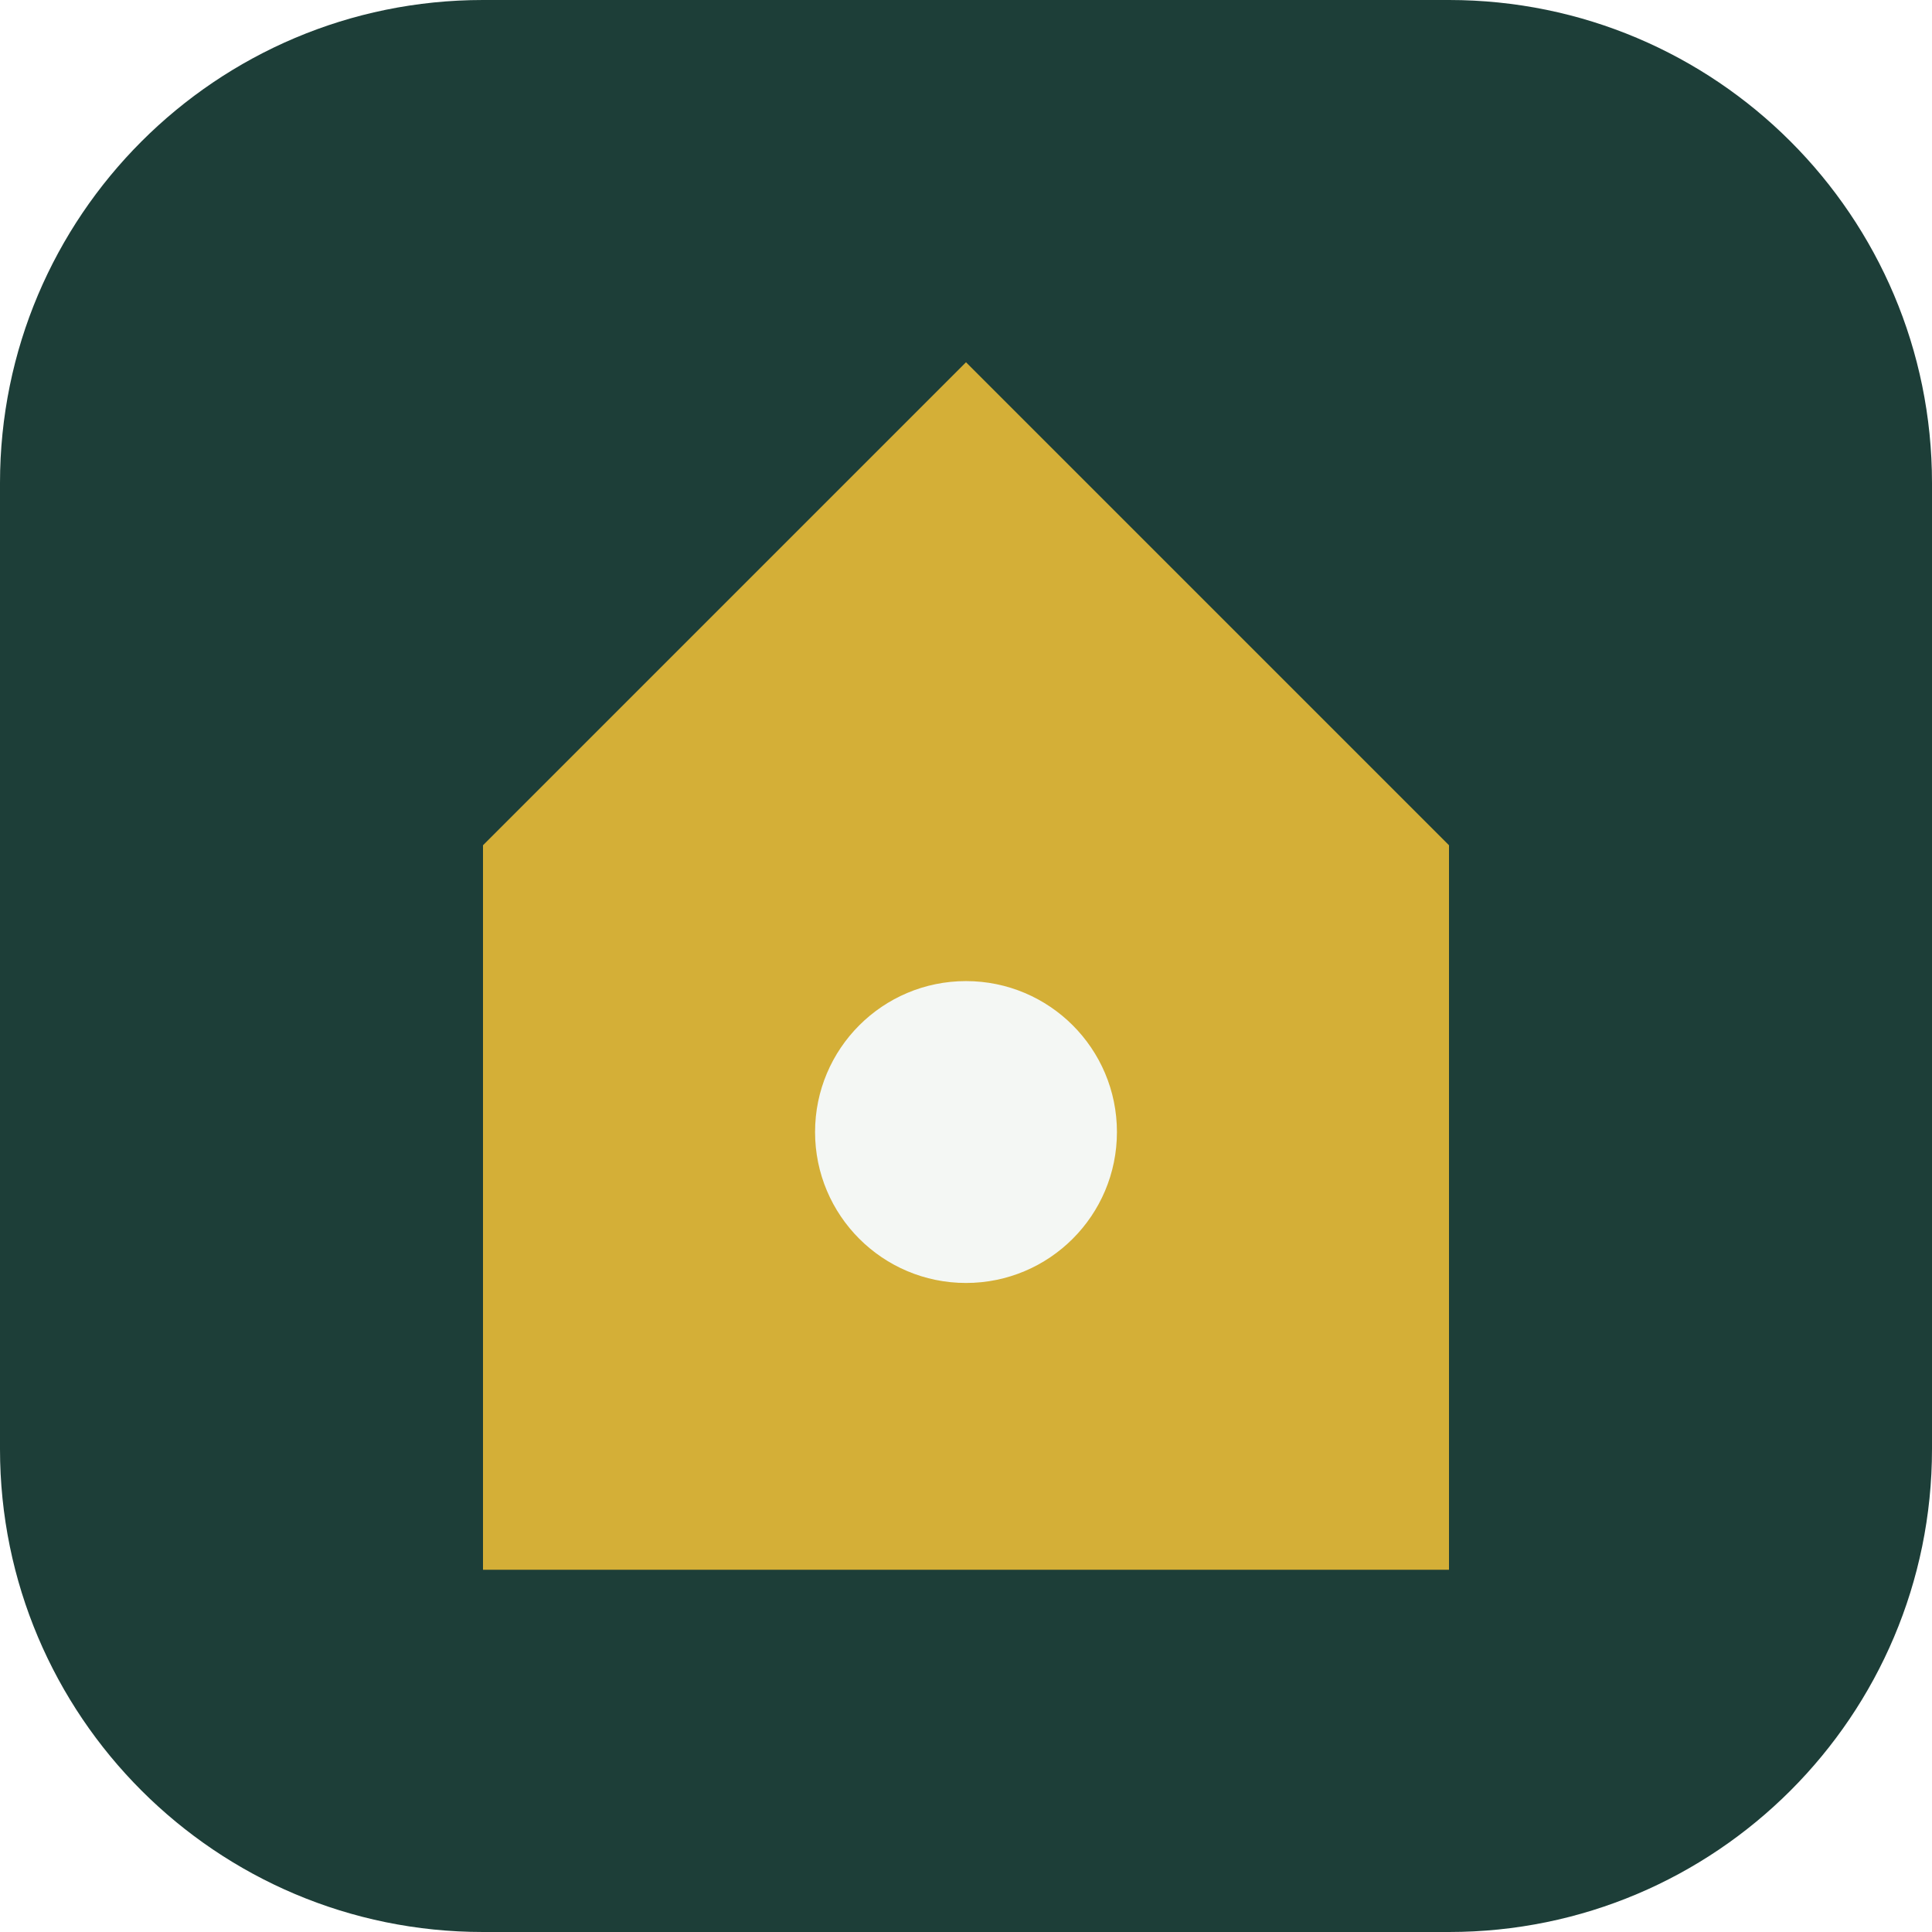
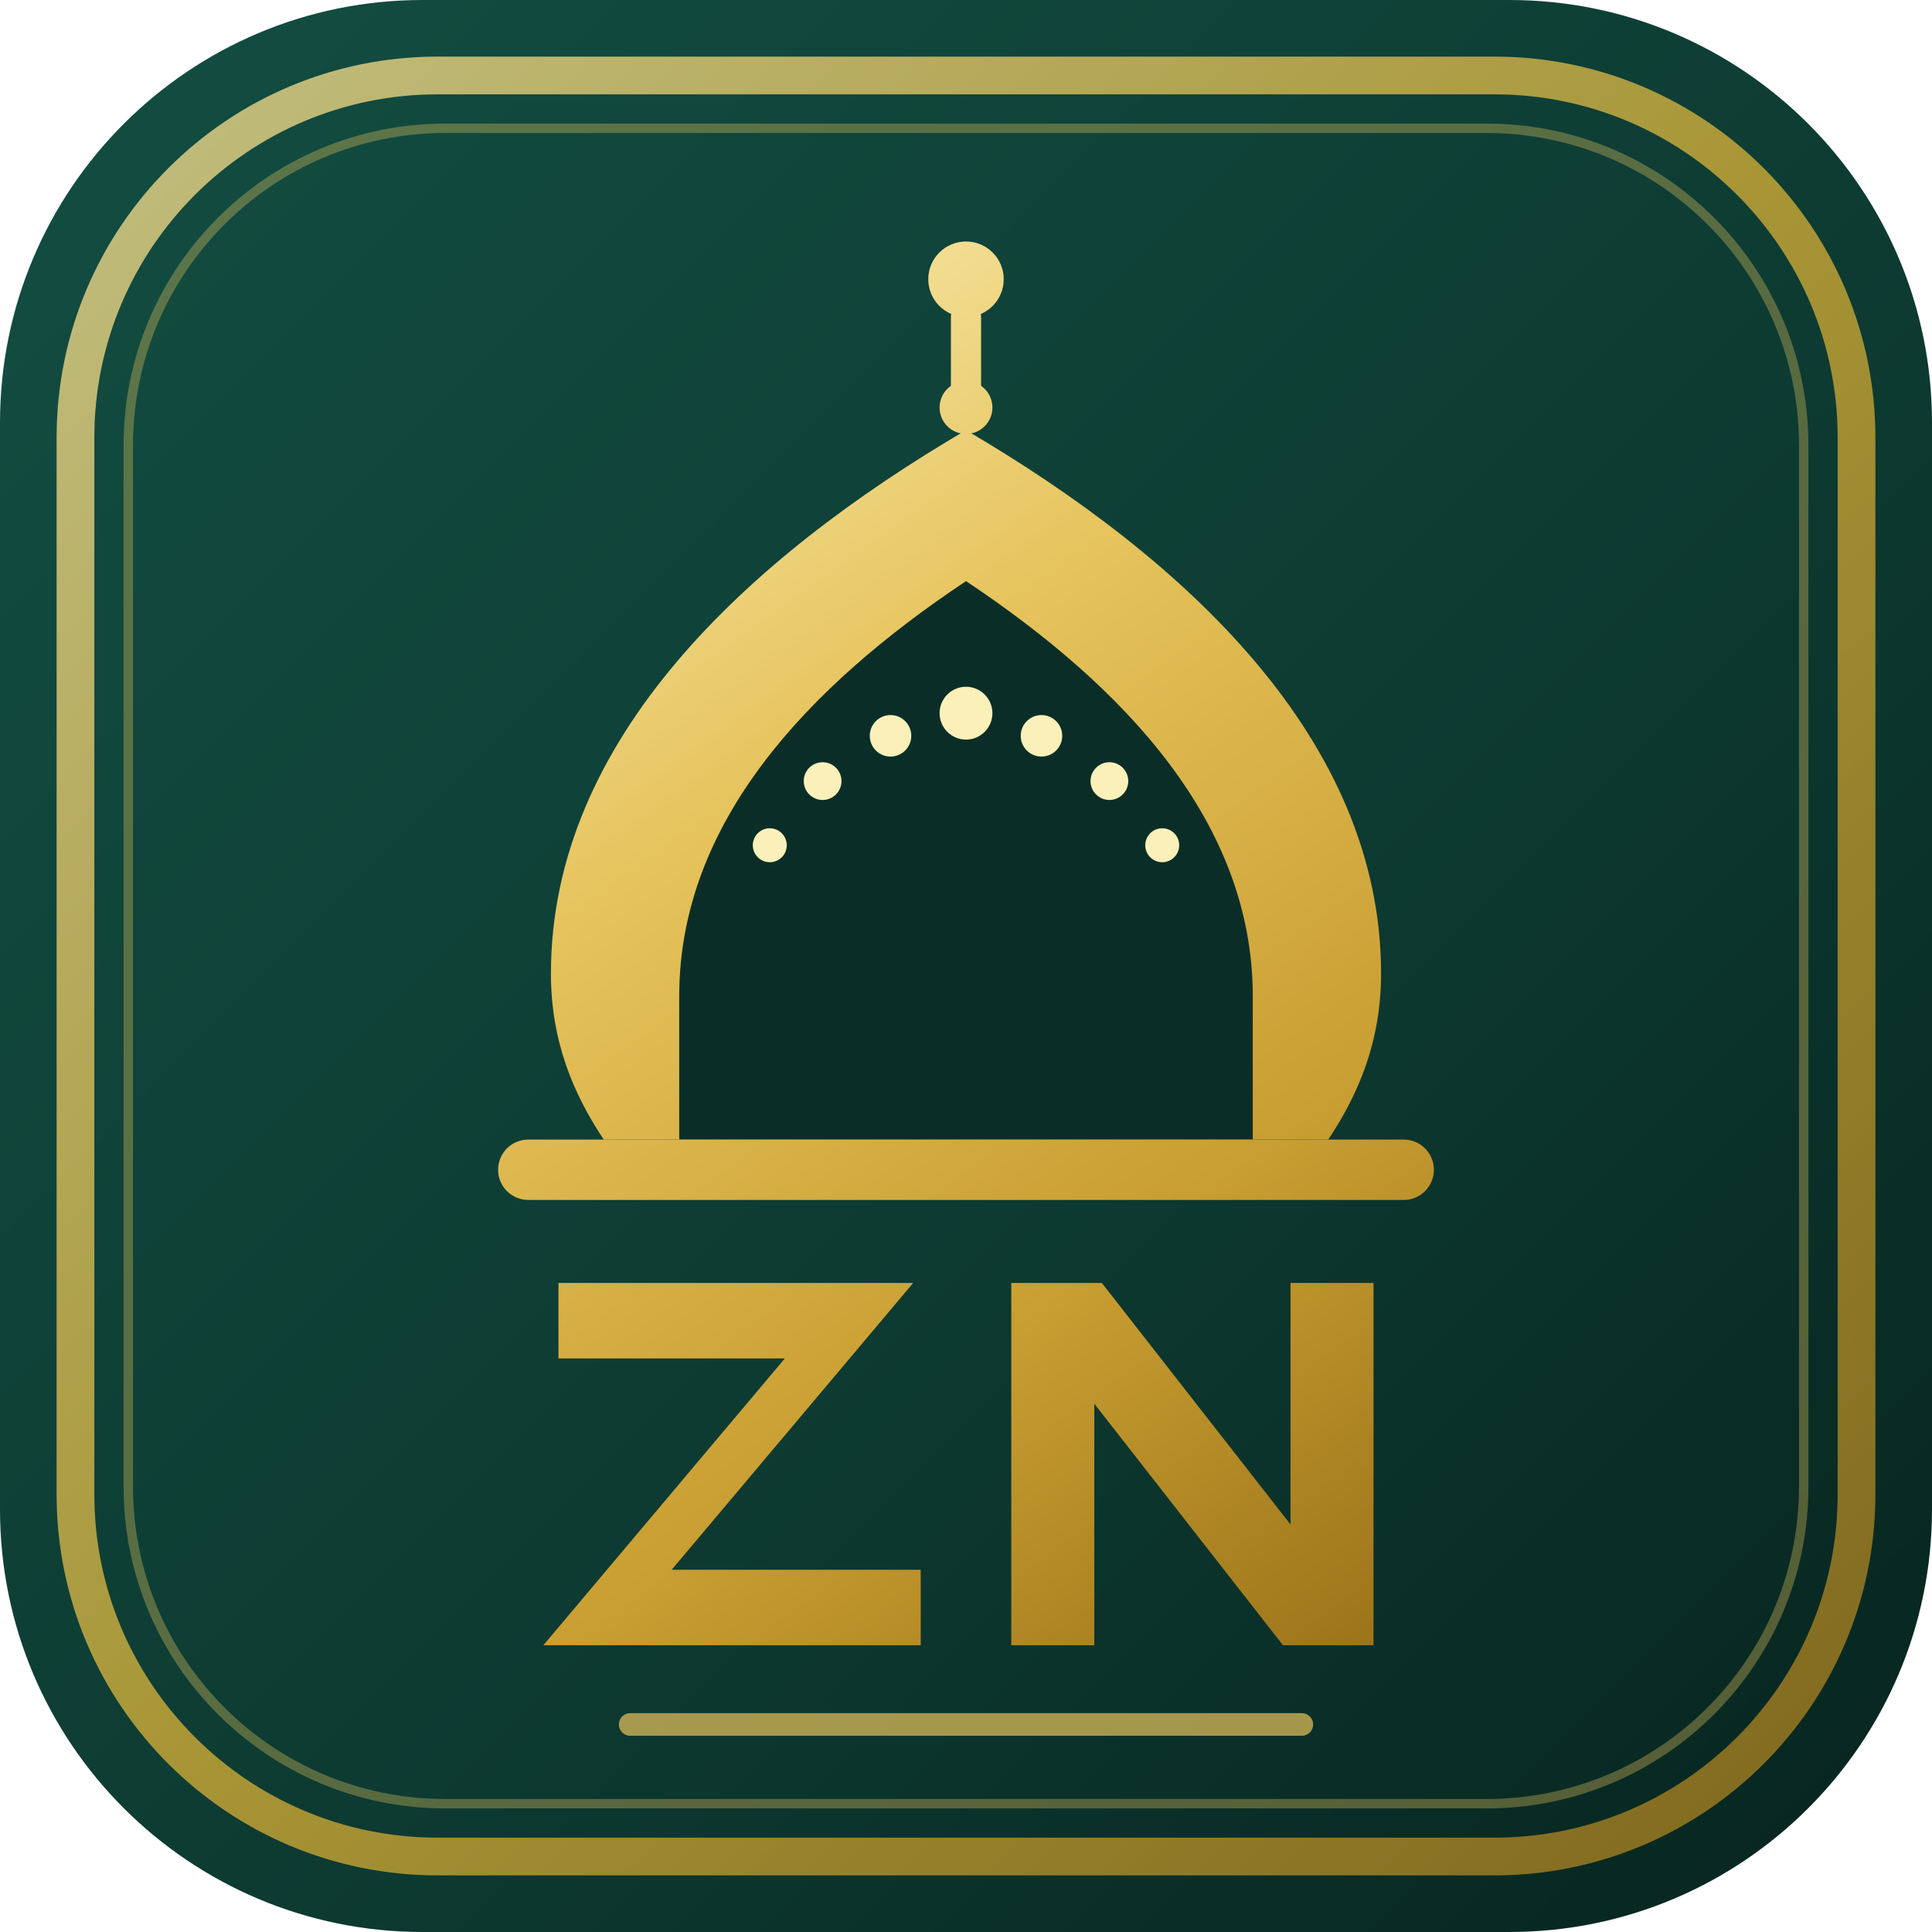
<svg xmlns="http://www.w3.org/2000/svg" viewBox="0 0 512 512" fill="none">
-   <rect width="512" height="512" rx="128" fill="#1d3e38" />
-   <path d="M256 96L128 224V416H384V224L256 96Z" fill="#D4AF37" />
-   <circle cx="256" cy="300" r="40" fill="#f4f7f4" />
+   <defs>
+     <linearGradient id="emeraldBg" x1="0" y1="0" x2="512" y2="512" gradientUnits="userSpaceOnUse">
+       <stop offset="0%" stop-color="#134E42" />
+       <stop offset="55%" stop-color="#0D3B32" />
+       <stop offset="100%" stop-color="#07241E" />
+     </linearGradient>
+     <linearGradient id="goldDome" x1="128" y1="72" x2="384" y2="430" gradientUnits="userSpaceOnUse">
+       <stop offset="0%" stop-color="#FBF0B9" />
+       <stop offset="35%" stop-color="#E6C35C" />
+       <stop offset="70%" stop-color="#C99E32" />
+       <stop offset="100%" stop-color="#9A7218" />
+     </linearGradient>
+     <linearGradient id="goldBorder" x1="0" y1="0" x2="512" y2="512" gradientUnits="userSpaceOnUse">
+       <stop offset="0%" stop-color="#F6E39B" />
+       <stop offset="50%" stop-color="#D4AF37" />
+       <stop offset="100%" stop-color="#9C761C" />
+     </linearGradient>
+   </defs>
+   <rect width="512" height="512" rx="112" fill="url(#emeraldBg)" />
+   <rect x="20" y="20" width="472" height="472" rx="96" stroke="url(#goldBorder)" stroke-width="10" stroke-opacity="0.78" />
+   <rect x="34" y="34" width="444" height="444" rx="84" stroke="#E6C35C" stroke-width="2.5" stroke-opacity="0.35" />
+   <circle cx="256" cy="74" r="10" fill="url(#goldDome)" />
+   <rect x="252" y="80" width="8" height="28" rx="4" fill="url(#goldDome)" />
+   <circle cx="256" cy="108" r="7" fill="url(#goldDome)" />
+   <path d="M256 114C198 148 146 196 146 258C146 276 152 290 160 302H352C360 290 366 276 366 258C366 196 314 148 256 114Z" fill="url(#goldDome)" />
+   <path d="M256 154C214 182 180 218 180 264V302H332V264C332 218 298 182 256 154Z" fill="#0A2E27" />
+   <circle cx="204" cy="224" r="4.5" fill="#FBF0B9" />
+   <circle cx="218" cy="207" r="5" fill="#FBF0B9" />
+   <circle cx="236" cy="195" r="5.5" fill="#FBF0B9" />
+   <circle cx="256" cy="189" r="7" fill="#FBF0B9" />
+   <circle cx="276" cy="195" r="5.5" fill="#FBF0B9" />
+   <circle cx="294" cy="207" r="5" fill="#FBF0B9" />
+   <circle cx="308" cy="224" r="4.5" fill="#FBF0B9" />
+   <rect x="132" y="302" width="248" height="16" rx="8" fill="url(#goldDome)" />
+   <path d="M148 340H242L178 416H244V436H144L208 360H148V340Z" fill="url(#goldDome)" />
+   <path d="M268 340H292L342 404V340H364V436H340L290 372V436H268V340Z" fill="url(#goldDome)" />
+   <rect x="164" y="454" width="184" height="6" rx="3" fill="#E6C35C" fill-opacity="0.7" />
</svg>
